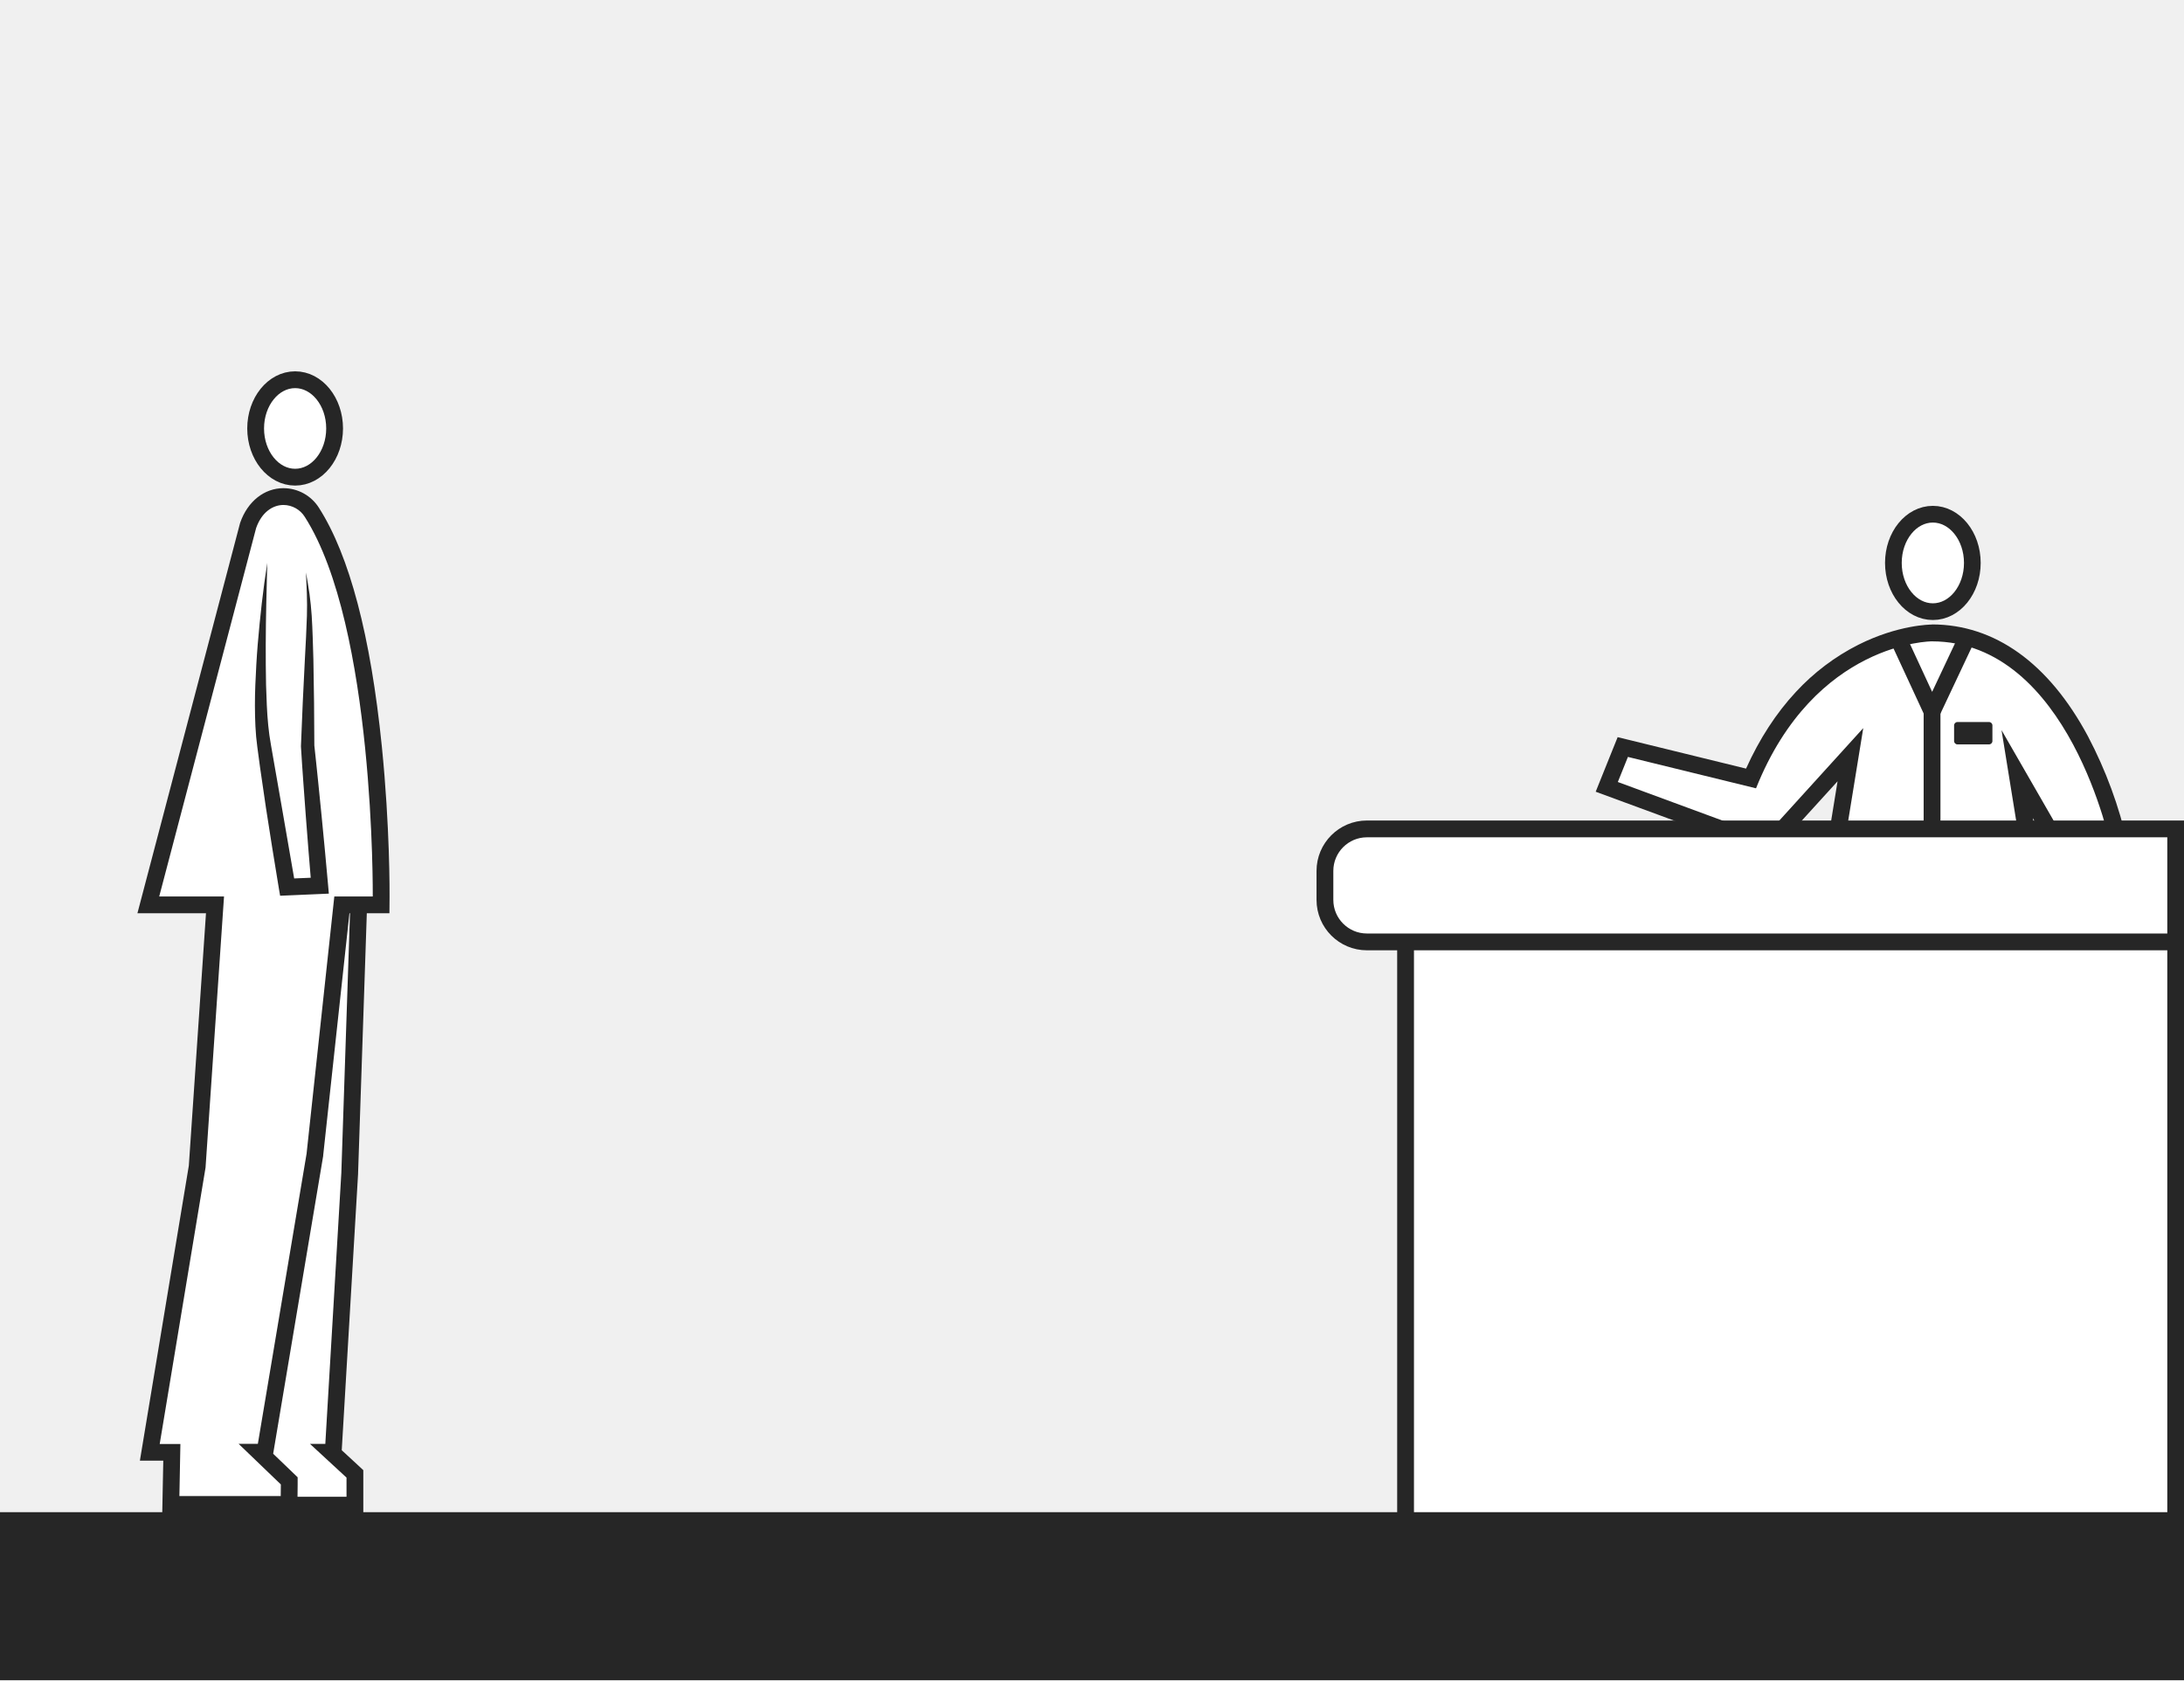
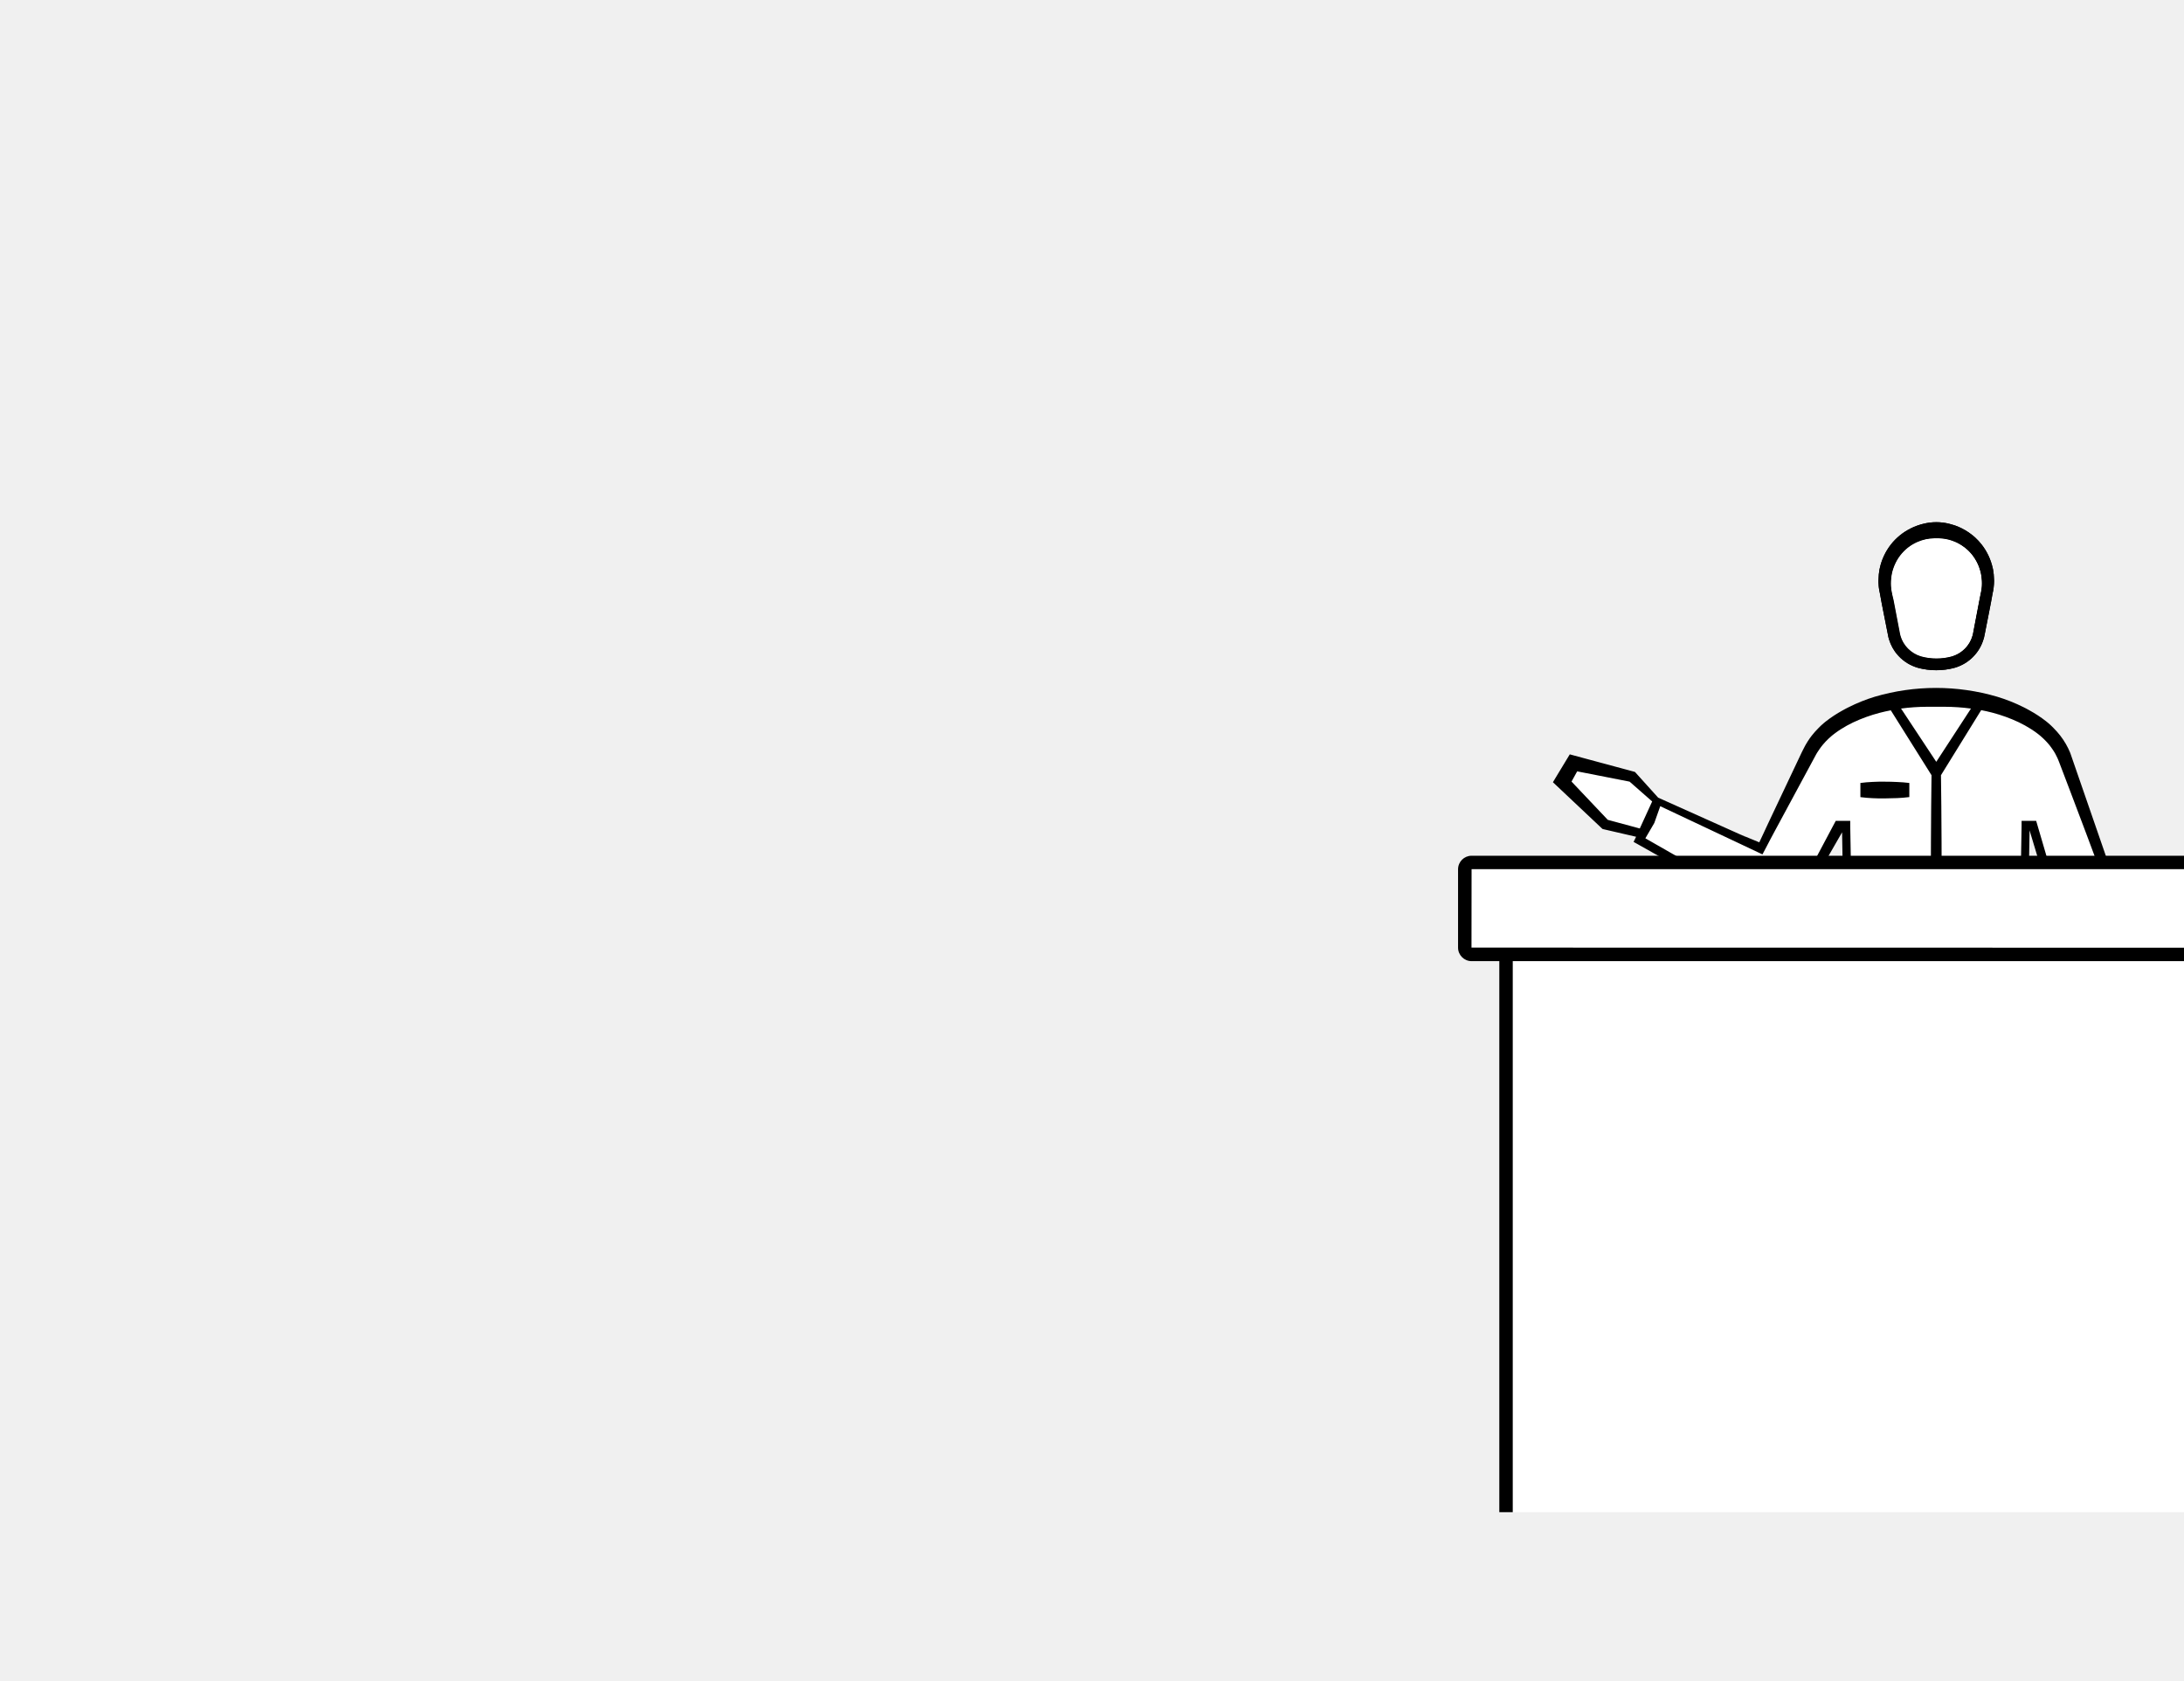
<svg xmlns="http://www.w3.org/2000/svg" id="Capa_1" data-name="Capa 1" viewBox="0 0 1300 1000">
  <defs>
-     <style>.cls-1,.cls-3,.cls-7{fill:#fff;}.cls-2{fill:#262626;}.cls-3,.cls-4,.cls-5,.cls-6,.cls-7{stroke:#262626;}.cls-3,.cls-4,.cls-5,.cls-7{stroke-miterlimit:10;}.cls-3{stroke-width:9.94px;}.cls-4{fill:#b4b4b4;stroke-width:8px;}.cls-5,.cls-6{fill:none;}.cls-5{stroke-width:10.11px;}.cls-6{stroke-linecap:round;stroke-linejoin:round;}.cls-6,.cls-7{stroke-width:10px;}</style>
+     <style>.cls-1{fill:#fff;}</style>
  </defs>
-   <path class="cls-1" d="M1184.05,975.62l0-31.65H1171.2l-20.78-260.25L1128.92,944h-12.67l-.23,31.65h-75.11l.19-12.6,22.08-19h-4.82l29.28-325.5H1073.9l27.53-169.31-49.37,54.37-95.63-35.19L966,444.61l76.29,18.69c18.67-43.9,46.15-65.07,66.2-75.13,22.59-11.33,40.69-11.46,41.45-11.46,35.45,0,66,22.09,88.44,63.9a253.47,253.47,0,0,1,23.09,62.65l.34,1.67-40.64,82.18,5.08,31.36h-13.74L1241.75,944h-6.83l24.2,19.1v12.55Zm28.7-440.29,11.41-33.86-23.48-40.77Z" />
-   <path class="cls-2" d="M1149.9,381.71c81.92,0,106.63,122.53,106.63,122.53l-34.24,69.25-6-33,13.32-39.56-38.23-66.4,28.95,178.94H1207L1236.28,939H1220.5l33.62,26.54v5.12h-65.08l0-31.66h-13.26l-25.31-317-26.2,317h-13l-.22,31.66H1046l.08-5.28L1076.64,939h-12.81l29.28-325.49h-13.33l29.3-180.17-58.46,64.38L963,465.42l6-14.92,76.25,18.68c35-87.47,104.66-87.47,104.66-87.47m0-10c-.81,0-20.06.13-43.69,12A131.16,131.16,0,0,0,1069,411.8c-11.77,12.63-21.73,28-29.68,45.65l-68-16.66-8.43-2.06-3.23,8-6,14.92-3.84,9.56,9.66,3.56,87.64,32.25,6.32,2.33,4.54-5L1093.79,465l-23.88,146.86-1.89,11.6h14.15l-28.3,314.61-.71,7.93-13.63,11.76-3.4,2.93-.07,4.49-.08,5.28-.15,10.15H1121l.07-9.93.15-21.72h12.31l.76-9.18,16.06-194.32,15.51,194.29.73,9.21h12.49l0,21.64v10h85.1v-20l-3.8-3-13.26-10.47-.82-9.1-28.3-314.61h14.14l-1.87-11.59-3.88-24,4.93-10,34.23-69.24,1.52-3.07-.68-3.34a258.85,258.85,0,0,0-23.58-64c-23.33-43.53-55.44-66.54-92.85-66.54Zm64.56,142.88L1210,486.87,1218.7,502l-4.24,12.57Z" />
-   <ellipse class="cls-3" cx="1150.51" cy="335.04" rx="23.5" ry="29" />
-   <line class="cls-4" x1="1210.38" y1="617.98" x2="1090.13" y2="617.98" />
-   <line class="cls-5" x1="1211.38" y1="618.97" x2="1088.35" y2="618.97" />
-   <polyline class="cls-6" points="1169.62 382.04 1150.04 423.58 1130.8 382.04" />
-   <line class="cls-6" x1="1150.03" y1="423.58" x2="1150.03" y2="616.03" />
-   <rect class="cls-2" x="1163.16" y="429.72" width="22.81" height="13.31" rx="2" transform="translate(2349.12 872.76) rotate(-180)" />
-   <rect class="cls-7" x="836.65" y="505.61" width="458.41" height="400" transform="translate(2131.71 1411.21) rotate(180)" />
-   <rect class="cls-2" y="900" width="1300" height="100" />
-   <path class="cls-7" d="M813.65,493.34h481.41a0,0,0,0,1,0,0v67.25a0,0,0,0,1,0,0H813.65a25,25,0,0,1-25-25V518.34A25,25,0,0,1,813.65,493.34Z" />
-   <path class="cls-7" d="M152.17,255c0,16,10.52,29,23.5,29s23.5-13,23.5-29-10.52-29-23.5-29S152.17,239,152.17,255Z" />
-   <polygon class="cls-1" points="136.47 895.84 142.21 864.32 130.74 864.27 142.95 671.87 138.82 518.55 214.16 518.55 208.15 698.47 198.34 864.36 197.3 864.36 211.25 877.23 211.25 895.84 136.47 895.84" />
-   <path class="cls-2" d="M209,523.55l-5.83,174.63-9.53,161.18h-9.12l21.74,20.06v11.42H142.46l5.74-31.5-12.14-.05L148,672l-4-148.41h65m10.34-10H133.69l.27,10.27,4,148L126.08,858.66l-.67,10.59,10.61,0h.2l-3.6,19.76-2.14,11.79h85.77V875l-3.22-3-9.61-8.87.19-3.25,9.53-161.18v-.26L219,523.88l.34-10.33Z" />
-   <path class="cls-1" d="M101.68,895.42l.6-31-13.12,0,28.21-170L128,538.55H88.29l59.37-225.71.07-.19c3.76-10.71,11.62-17.11,21-17.11A20.07,20.07,0,0,1,185.67,305c42.06,65.88,41.26,222,41.21,228.6l0,5H203.49l-16,148.76-29.71,177h-3.32l17.78,17.08-.14,14Z" />
-   <path class="cls-2" d="M168.76,300.54a15.11,15.11,0,0,1,12.7,7.15c41.75,65.37,40.42,225.86,40.42,225.86H199L182.49,686.63l-29,172.67H142l25.17,24.19-.07,6.93H106.78l.6-31-12.32,0L122.35,694.9l11-161.35H94.77L152.45,314.3c3.36-9.58,10-13.76,16.31-13.76m0-10c-11.45,0-21.32,7.84-25.75,20.45l-.13.38-.1.39L85.1,531l-3.3,12.54h40.81L112.4,693.74l-27.21,164-1.92,11.61,11.76,0h2.16l-.41,20.83-.2,10.2H177l.1-9.9.07-6.93,0-4.32-3.11-3-11.46-11,.72-4.32,29-172.66.05-.29,0-.3L208,543.55H231.8l.08-9.92c0-1.66.28-41.22-4.61-89.5-6.64-65.66-19.22-113.38-37.38-141.83a25.07,25.07,0,0,0-21.13-11.76Z" />
-   <path class="cls-1" d="M159.09,335s-7.12,74-2.17,107,14,86,14,86l19.41-.83L183.1,444c1.41-82.29,1.73-78.76-1-103.32" />
-   <path class="cls-2" d="M159.09,335c-.41,16.22-.86,32.4-.91,48.56,0,8.07,0,16.14.19,24.19.11,4,.28,8,.45,12s.46,8,.84,11.94c.2,2,.42,3.93.69,5.88s.58,3.82.94,5.84l2.08,11.94,4.18,23.9,8.29,47.82L170.71,523l19.41-.81-4.74,5.39q-.9-10.39-1.71-20.79L182.05,486l-1.52-20.81-.73-10.4-.66-10.42,0-.3v-.11l1.07-25.84,1.27-25.83c.48-8.6.93-17.21,1.21-25.79s-.17-17.15-.56-25.79q1.15,6.38,2.1,12.79c.59,4.29,1,8.62,1.31,13,.54,8.65.74,17.29,1,25.91l.4,25.88.17,25.85v-.41L188.21,454l1.08,10.38,2.09,20.76,2,20.77q1,10.4,1.9,20.78l.46,5.17-5.2.23-19.4.84-4.4.19L166,528.8q-4-24-7.69-48-1.83-12-3.51-24.06c-.56-4-1.12-8-1.62-12.06-.26-2-.52-4.11-.71-6.18s-.32-4.15-.43-6.21c-.39-8.25-.39-16.42-.06-24.57s.77-16.26,1.44-24.36C154.79,367.18,156.56,351.05,159.09,335Z" />
+   <polygon class="cls-1" points="1052.73 501.55 1052.13 502.69 1053.94 499.16 1053.95 499.15 1055.52 496.25 1055.52 496.26 1052.73 501.55" />
+   <polygon class="cls-1" points="1079.63 451.55 1071.08 467.39 1079.64 451.5 1080.7 449.56 1079.63 451.55" />
+   <polygon class="cls-1" points="1080.97 449.03 1081.2 448.65 1080.97 449.06 1080.71 449.53 1080.97 449.03" />
+   <polygon class="cls-1" points="1102.99 559.31 1100.75 578.67 1098.94 595.39 1100.75 578.59 1102.99 559.24 1103.02 559.03 1102.99 559.31" />
+   <path class="cls-1" d="M1118.3,475.16c-1.22-.05-2.43-.06-3.64-.13-2.43-.12-4.86-.29-7.28-.63V466c2.42-.34,4.85-.51,7.28-.63,1.21-.07,2.42-.09,3.64-.13l3.64,0c2.42,0,4.85.06,7.28.18s4.85.29,7.28.62v8.39c-2.43.32-4.85.5-7.28.61s-4.86.17-7.28.18Z" />
+   <path class="cls-1" d="M1081.21,448.62c.15-.26.31-.54.48-.8-.16.29-.33.57-.49.83Z" />
+   <path class="cls-1" d="M1257.45,540.54a18,18,0,0,1-.1,2.65l-.46,3L1255,558.44l-3.76,24.44-1.26,8.17-2.51,16.28-1.49,9.15-2,12.45-.23,1.39h-6.36l1,2.44.07.14.55,1.32,3.48,8.28,5.41,12.89,0,.1,6.17,14.67-3.17,1.9-2.06-2-4.29-4.06-16.78-16,0,0-1.79-12.45-.82-5.73.1-1.91,4.4-81.54h0l0-.54-.15-.48-10.3-33.57,0-.14-7.34-25.12v-.05h-8.62l-.06,3.14L1203,508.4l-.39,16.76c-.12,5.59-.31,11.19-.47,16.77l-.5,16.77v.22l0,.32,2.24,19.35L1206,598l2.16,19.36,1.59,13.1.74,6.1.09,1.77.91,17.23q.49,9.62,1.07,19.24c.72,12.84,1.67,25.66,2,38.52l2.91,77.11.75,19.27c.15,3.22.16,6.43.24,9.65l.2,9.65.63,31.44h-41.92l-1.14-13.32-1-11.36-.4-4.72-.23-2.89-1.07-13.49c0-.44-.07-.88-.1-1.32s-.07-1-.12-1.47-.07-.76-.12-1.13a.66.66,0,0,0,0-.14l-.32-2.67-.15-1.24-1-8.08-1.9-16.18L1166.18,750l0-.13q-1.19-10.92-2.37-21.83l-.48-4.56q-.64-6-1.26-12c-.37-3.59-.74-7.19-1.1-10.78-.26-2.6-.51-5.21-.77-7.82s-.5-5.21-.74-7.82l-.26-2.71v-.1h-13.72l-.28,2.81c-2,21.64-4.36,43.22-6.71,64.81l-3.68,32.36-1.9,16.18-1,8.08-.48,4c-.16,1.34-.23,2.7-.35,4.06l-1.29,16.23-1.37,16.23-1.14,13.32h-41.93L1086,829l.13-6.85.06-2.66c0-.28,0-.56,0-.84,0-2.18.08-4.36.14-6.54,0-.75,0-1.51.08-2.27l.75-19.28,2.92-77.12q.12-4.83.35-9.64c.12-2.65.26-5.31.41-8l.18-3.21.54-8.91c.18-3,.36-5.95.52-8.92.17-2.75.33-5.51.49-8.26q.3-5.44.58-10.88v-.1l.9-17.2.09-1.8,2.33-19.11-1.58,13,54.85-3.34-.22-19.15-.14-21.37-.12-42.74.12-42.74.14-21.37.21-18.43-24.24-38.62c-2.26.43-4.51.93-6.73,1.51a91.26,91.26,0,0,0-15.72,5.7,70.09,70.09,0,0,0-7.23,4c-1.15.74-2.28,1.49-3.34,2.3-.42.31-.83.61-1.21.92v0l-.2.14c-.24.2-.47.38-.67.56l-.42.36-.5.45c-.33.29-.71.62-1,.89a40.36,40.36,0,0,0-3.36,3.55,34,34,0,0,0-2.13,2.81l-.07.11c-.43.6-.85,1.21-1.23,1.84a0,0,0,0,1,0,0c.38-.64.8-1.25,1.23-1.85a.34.34,0,0,1,.07-.11,33.6,33.6,0,0,1,2.14-2.81,38.78,38.78,0,0,1,3.36-3.55c.27-.26.66-.59,1-.88l.5-.46.42-.36.66-.55.2-.14,0,0c.38-.31.79-.62,1.21-.93,1.06-.8,2.18-1.56,3.33-2.29a70.28,70.28,0,0,1,7.23-4,90.43,90.43,0,0,1,15.72-5.7,113.28,113.28,0,0,1,28.18-3.53c.5,0,1,0,1.49,0h7.71q.75,0,1.5,0a113.34,113.34,0,0,1,28.18,3.53,90.33,90.33,0,0,1,15.71,5.7,67.27,67.27,0,0,1,7.23,4c.87.55,1.74,1.13,2.57,1.73l.77.56.62.47.62.49h0l.08.05.12.09.64.52.43.36.49.46,0,0,.51.45.26.23.19.17c.31.29.62.59.91.89q1.31,1.29,2.49,2.7c.26.31.52.63.77.95s.49.64.73,1a34.56,34.56,0,0,1,2,3c.16.27.31.54.46.81.43.8.83,1.61,1.2,2.44.18.36.33.74.48,1.11l.23.58.24.64,1,2.62,2,5.24,4,10.5,7.94,21c.78,2.05,1.56,4.11,2.32,6.17,4.51,12,8.93,24,13.42,36l.1.34A16.48,16.48,0,0,1,1257.45,540.54Z" />
+   <path d="M1186.88,344.42c0-.85-.06-1.73-.15-2.6l-.4-2.85c0-.23-.09-.46-.15-.68l-.07-.28a35.07,35.07,0,0,0-6.55-13.89,32.39,32.39,0,0,0-3.86-4.19h0c-.47-.43-1-.85-1.46-1.26h0c-.75-.61-1.53-1.19-2.34-1.75h0a37.1,37.1,0,0,0-4.28-2.5,36.15,36.15,0,0,0-3.55-1.53h0l-.93-.32q-1.39-.46-2.82-.81a31.45,31.45,0,0,0-15.5,0c-1,.23-1.91.5-2.83.81l-.93.32a34,34,0,0,0-3.56,1.52,34.62,34.62,0,0,0-12,9.71,35,35,0,0,0-6.55,13.9v.06l-.05.21a6.27,6.27,0,0,0-.16.68l-.4,2.85c-.09.88-.12,1.76-.15,2.61,0,.4,0,.81-.05,1.21s0,.67,0,1c0,.6.06,1.21.11,1.82a.88.88,0,0,1,0,.17l.09.88c0,.17.05.34.07.51,0,.33.1.65.15,1,0,.15,0,.3.07.45l.32,1.5.06.32c.61,3.52,1.32,7.11,2,10.58l.76,3.82,2.3,11.64v0l.22.79c.07.24.14.49.22.73a25.34,25.34,0,0,0,1.84,4.34l.4.71c.4.68.82,1.33,1.27,2,.31.43.63.86,1,1.27s.67.79,1,1.16c0,0,0,0,0,0a25.27,25.27,0,0,0,5.48,4.45,26,26,0,0,0,5.72,2.54c1.09.32,2.07.54,3,.72s1.91.36,2.9.49a43,43,0,0,0,10.79,0c1-.13,2-.3,2.91-.49s1.88-.4,3-.72a26.15,26.15,0,0,0,5.71-2.54,25.34,25.34,0,0,0,8.76-8.88,25.78,25.78,0,0,0,2.46-5.79l.21-.74.46-2.2,2.61-13.27c.69-3.49,1.4-7.09,2-10.64l.37-1.79c.11-.6.2-1.22.28-1.91a34.05,34.05,0,0,0,.25-3.85C1186.91,345.22,1186.9,344.83,1186.88,344.42Zm-54.07,37.94c-.21-.36-.4-.72-.58-1.1a20.54,20.54,0,0,1-.83-2c-.13-.35-.24-.71-.34-1.07l-.16-.57v0l-3-15.64-.92-4.81c-.15-.91-.35-1.82-.54-2.7,0-.22-.1-.43-.14-.65-.1-.43-.19-.87-.27-1.31,0-.23-.09-.45-.13-.68l-.2-1.26,0-.3a.13.13,0,0,0,0-.06c-.05-.46-.11-.93-.14-1.41v0a28.44,28.44,0,0,1,0-3c0-.37.08-.77.11-1.18.05-.64.1-1.23.19-1.83l.43-2.25h0c0-.13.07-.27.11-.42l.09-.26c.13-.48.27-.95.43-1.42a24.93,24.93,0,0,1,1.42-3.44,26.86,26.86,0,0,1,3.69-5.58,25.79,25.79,0,0,1,9.37-6.87,25.5,25.5,0,0,1,9.88-2.14l.55,0h2.39a25.65,25.65,0,0,1,7.31,1.26c.78.26,1.54.55,2.3.88.46.2.92.42,1.37.64h0a28.22,28.22,0,0,1,2.57,1.49,25.33,25.33,0,0,1,3.46,2.68,23.47,23.47,0,0,1,1.95,2.05,27.16,27.16,0,0,1,4,6.26,7.22,7.22,0,0,1,.31.69c.2.45.38.9.54,1.37h0c.25.69.47,1.4.66,2.11l.09.27c0,.15.08.29.11.43l.43,2.26c.09.58.14,1.18.19,1.81,0,.41.07.81.11,1.23a27.64,27.64,0,0,1,0,3c0,.51-.09,1-.16,1.52l-.24,1.56c-.15.88-.35,1.77-.54,2.62s-.39,1.8-.54,2.72l-3.91,20.5-.14.51a19.12,19.12,0,0,1-1.75,4.19,18.29,18.29,0,0,1-6.33,6.4,18.49,18.49,0,0,1-4.17,1.85c-.78.23-1.68.43-2.3.55s-1.55.29-2.43.41a36.22,36.22,0,0,1-9,0c-.87-.12-1.66-.26-2.43-.41-.61-.12-1.52-.32-2.29-.55a18.31,18.31,0,0,1-7.75-4.67A17.21,17.21,0,0,1,1132.81,382.36Z" />
+   <path class="cls-1" d="M1125.51,348.74c0,.5.09,1,.16,1.51l.25,1.57c.14.88.34,1.77.53,2.62s.4,1.8.55,2.7l3.89,20.47.16.56a18.84,18.84,0,0,0,1.75,4.18,18.18,18.18,0,0,0,10.5,8.25c.77.23,1.67.43,2.29.55s1.56.29,2.43.41a36.14,36.14,0,0,0,9,0c.88-.12,1.68-.25,2.44-.41s1.52-.32,2.3-.55a18.65,18.65,0,0,0,4.17-1.84,17.74,17.74,0,0,0,8.07-10.59l.15-.52,3.91-20.5c.15-.91.35-1.82.54-2.71s.39-1.75.54-2.62l.24-1.57c.07-.5.12-1,.15-1.51a25.6,25.6,0,0,0,.06-3c0-.41-.08-.82-.11-1.23,0-.63-.1-1.23-.19-1.8l-.43-2.27c0-.14-.08-.28-.11-.42a2.31,2.31,0,0,1-.1-.28,26.77,26.77,0,0,0-5.53-10.43,26.1,26.1,0,0,0-19-9l-1.41,0h-1.53a26.1,26.1,0,0,0-19.24,9,27,27,0,0,0-5.54,10.44,2.76,2.76,0,0,1-.08.27l-.12.41-.42,2.25c-.1.6-.14,1.2-.2,1.83,0,.41-.06.82-.1,1.18A28.51,28.51,0,0,0,1125.51,348.74Z" />
+   <polygon class="cls-1" points="983.44 477 976.07 493.09 957 487.94 935.43 465.17 938.79 459.08 969.99 465.2 983.44 477" />
+   <path class="cls-1" d="M1103,559l0,.28-2.24,19.36-1.81,16.72-.29,2.65-2.16,19.37-1.58,13,54.85-3.34-.22-19.15-.14-21.37-.12-42.74.12-42.74.14-21.37.21-18.43-24.24-38.62c-2.26.43-4.51.93-6.73,1.51a91.26,91.26,0,0,0-15.72,5.7,70.09,70.09,0,0,0-7.23,4c-1.15.74-2.28,1.49-3.34,2.3-.42.31-.83.61-1.21.92v0l-.2.14c-.24.2-.47.38-.67.56l-.42.36-.5.45c-.33.29-.71.62-1,.89a40.36,40.36,0,0,0-3.36,3.55,34,34,0,0,0-2.13,2.81l-.07.11c-.43.6-.85,1.21-1.23,1.84-.16.29-.33.57-.49.83l-.23.41-.26.47v0l-1.07,2-8.55,15.84,0,0-14.83,27.5-.71,1.32h0l-2.79,5.29-.6,1.14-.28.54-2.78,5.28L1048,508l-10.09-4.79-.86-.41-48.85-23.06-3.54,10-5.32,9.12,33.89,19.38,18,10.31,9,5.16,4.51,2.57,2.25,1.29,1.06.6.07,0c.36.18.6.3,1,.46a16.67,16.67,0,0,0,5,1.28,17,17,0,0,0,3.7-.08,12.51,12.51,0,0,0,1.36-.25,0,0,0,0,1,0,0l.55-.13a16.48,16.48,0,0,0,7.55-4.43,16.82,16.82,0,0,0,2.12-2.7l0-.06,23.26-43.77h8.63l0,3.14.29,16.77.4,16.77c.07,2.78.14,5.55.22,8.33v.06q.13,4.17.25,8.32V542l.5,16.77V559Zm4.36-93c2.42-.34,4.85-.51,7.28-.63,1.21-.07,2.42-.09,3.64-.13l3.64,0c2.42,0,4.85.06,7.28.18s4.85.29,7.28.62v8.39c-2.43.32-4.85.5-7.28.61s-4.86.17-7.28.18l-3.64,0c-1.22-.05-2.43-.06-3.64-.13-2.43-.12-4.86-.29-7.28-.63Z" />
+   <path d="M1136.5,466v8.39c-2.43.32-4.85.5-7.28.61s-4.86.17-7.28.18l-3.64,0c-1.22-.05-2.43-.06-3.64-.13-2.43-.12-4.86-.29-7.28-.63V466c2.42-.34,4.85-.51,7.28-.63,1.21-.07,2.42-.09,3.64-.13l3.64,0c2.42,0,4.85.06,7.28.18S1134.07,465.68,1136.5,466Z" />
+   <path d="M1263.27,670.64h0L1250,646.47l-3.73-6.77-3-5.48,0-.07,2,0,1,0h.74l.31-1.74,2.79-15.39,1.64-9,4.27-24.41,4.29-24.41,2.14-12.21c.16-1,.35-2,.52-3.07a21,21,0,0,0,.2-3.54,21.77,21.77,0,0,0-1.36-6.94l.1.31-29.62-85.63a43.62,43.62,0,0,0-6-10.38,49.78,49.78,0,0,0-4-4.5c-.36-.36-.7-.67-1-1l-.52-.5-.57-.52c-.38-.36-.76-.68-1.14-1s-.77-.64-1.15-.94a73.21,73.21,0,0,0-9.91-6.51l-2-1.1-1.28-.65-.21-.11a99.63,99.63,0,0,0-15.76-6.26,129.31,129.31,0,0,0-72.74,0A99.14,99.14,0,0,0,1100.2,421l-.22.11-1.28.65-2,1.1a73.74,73.74,0,0,0-9.9,6.51c-.38.3-.76.61-1.15.94s-.76.65-1.14,1l-.57.52-.52.5c-.34.33-.68.64-1,1a48.28,48.28,0,0,0-4,4.5,37.14,37.14,0,0,0-2.26,3.21c-.1.14-.19.28-.28.42a.6.6,0,0,0-.09.15c-.25.4-.49.79-.73,1.2l-.61,1.07c-.38.68-.8,1.47-1.1,2.13l-1,2-7.72,16.32-10.88,23-2.55,5.46-4,8.54-7.71-3.18-.6-.25v.1l-2.9-1.3-.15-.06L987,474.74,973.7,460l-.52-.57-.95-.26-35.06-9.45h0l-2.77-.75-1.61,2.64-6.7,11.06-1.73,2.89,2.42,2.28,26.44,24.92.68.63.71.17L973.82,498h.06l-.5,1-.49,1-.51,1.07.29.17.89-2h.06l-.49,1h0l-.46,1,1.8,1c12.1,6.8,24.2,13.58,36.25,20.46l18.09,10.29,9,5.14,4.52,2.56,2.26,1.29,1.14.65c.39.21.91.45,1.34.64a21.48,21.48,0,0,0,9,1.73,17.37,17.37,0,0,0,2.39-.19c.56-.07,1.11-.17,1.65-.29l.42-.1.23-.05.2,0a21.54,21.54,0,0,0,10-5.71,21.85,21.85,0,0,0,3.48-4.63l2.56-4.52,7.6-13.41,2.65-4.68c2.79-4.92,5.62-9.8,8.45-14.7l.78-1.35.21,11.93v.54l1.19,50.91-10.35,77.1h0v.19l-2.3,38.47-1.15,19.3-.29,4.82c-.08,1.6-.1,3.21-.16,4.82l-.3,9.66-1.24,38.63L1081,790.37l-.54,19.31c-.12,3.23-.1,6.44-.15,9.66l-.08,9.66-.31,31.4h5.42l.63-31.3.14-7,.06-2.66c0-.28,0-.56,0-.84,0-2.18.07-4.36.14-6.54,0-.75,0-1.51.08-2.27l.75-19.28,2.92-77.12q.12-4.83.35-9.64c.12-2.65.26-5.31.41-8l.18-3.21.54-8.91c.18-2.94.36-5.87.52-8.81s.34-5.58.49-8.37q.3-5.44.58-10.88v-.1l.89-17.2h0l116.47,0h0l.9,17.33c.33,6.41.67,12.84,1.07,19.25.72,12.84,1.67,25.67,2,38.53l2.91,77.12.75,19.28c.15,3.22.16,6.43.24,9.65l.2,9.65.63,31.3h5.42l-.31-31.4-.08-9.66c0-3.22,0-6.43-.15-9.66l-.54-19.31-1.08-38.61-1.23-38.63-.31-9.66c-.06-1.61-.08-3.22-.16-4.82l-.29-4.82-1.15-19.3-2.3-38.47v-.19h0l-10.35-77.1,1.19-50.91v-.54l.23-13.1,6.5,21.63,9.81,32.71-2.57,43.75L1219.6,632v.09l0,.13h0l2.34,20.14.07.61.75.87,5.46,5.91,13.38,14.5,4.77,5.19,1,1.09,2.19,2.38,15.11-9.78ZM957,487.94l-21.57-22.77,3.36-6.09L970,465.2,983.44,477l-7.37,16.09Zm137.91,142.5,1.58-13,2.16-19.37.29-2.65,1.81-16.72,2.24-19.36,0-.28v-.26l-.5-16.77v-.07q-.12-4.15-.25-8.32v-.06c-.09-2.78-.17-5.55-.22-8.33l-.4-16.77-.29-16.77,0-3.14h-8.63l-23.26,43.77,0,.06a16.82,16.82,0,0,1-2.12,2.7,16.48,16.48,0,0,1-7.55,4.43l-.55.13a0,0,0,0,0,0,0,12.51,12.51,0,0,1-1.36.25,17,17,0,0,1-3.7.08,16.67,16.67,0,0,1-5-1.28c-.36-.16-.6-.28-1-.46l-.07,0-1.06-.6-2.25-1.29-4.51-2.57-9-5.16-18-10.31-33.89-19.38,5.32-9.12,3.54-10L1037,502.8l.86.41L1048,508l1.08.51,2.78-5.28.28-.54.6-1.14,1.2-2.33h0l1.59-2.95h0l.71-1.32,14.83-27.5,0,0,8.55-15.84,1.07-2v0l.26-.47.23-.41c.16-.26.33-.54.49-.83.38-.63.8-1.24,1.23-1.84l.07-.11a34,34,0,0,1,2.13-2.81,40.36,40.36,0,0,1,3.36-3.55c.29-.27.67-.6,1-.89l.5-.45.42-.36c.2-.18.43-.36.67-.56l.2-.14v0c.38-.31.79-.61,1.21-.92,1.06-.81,2.19-1.56,3.34-2.3a70.09,70.09,0,0,1,7.23-4,91.26,91.26,0,0,1,15.72-5.7c2.22-.58,4.47-1.08,6.73-1.51l24.24,38.62-.21,18.43-.14,21.37-.12,42.74.12,42.74.14,21.37.22,19.15Zm36.66-208.74a119.87,119.87,0,0,1,15.4-1.05h10.7a120.1,120.1,0,0,1,15.53,1.06l-20.66,31.7Zm71.76,66.84,0,3.14-.29,16.77-.39,16.77c-.13,5.59-.32,11.19-.48,16.78l-.5,16.77V559l0,.32,2.24,19.36L1206,598l2.16,19.37,1.58,13h0c-11.74-.74-44.36-2.69-54.42-3.3l.23-19.17.14-21.37.12-42.74-.12-42.74-.14-21.37-.21-18.31,23.94-38.72q3.33.63,6.61,1.49a91.26,91.26,0,0,1,15.72,5.7,70.09,70.09,0,0,1,7.23,4c.86.55,1.72,1.12,2.54,1.7l.8.6.59.43.62.49h0l.08.05.12.09c.24.2.47.38.67.56l.43.36.46.42,0,0,.51.45.26.23.22.21.88.85q1.31,1.29,2.49,2.7c.26.31.52.63.77.95s.49.64.73,1a34.56,34.56,0,0,1,2,3c.16.27.31.54.46.81.45.81.86,1.64,1.24,2.48.17.37.32.74.47,1.11l.23.58.25.63,1,2.62,2,5.25,4,10.51,7.94,21q1.17,3.08,2.32,6.17c4.51,12,8.94,24,13.42,36l.1.33a16.31,16.31,0,0,1,1.14,5.09,16.65,16.65,0,0,1-.09,2.64l-.45,3-1.89,12.22L1251.29,583l-1.26,8.17-2.51,16.29-1.49,9.15-2,12.36h0l-10.5-1.08-8,.8,4.33-80.19h0l0-.53-.16-.48-10.3-33.59,0-.14L1212,488.54ZM1251,672.16l-2.06-2-4.29-4.08-16.81-16v-.08l-1.77-12.38-.49-3.44h13.46l3.51,8.38,5.38,12.79,0,.1,6.17,14.67,0,.09Zm-75.79,163.56-.4-4.72-.23-2.89-1-13.35c0-.48-.08-1-.12-1.46s-.07-1-.12-1.47-.07-.76-.12-1.13l-.33-2.81-.15-1.24-1-8.08-1.9-16.18L1166.18,750q-1.2-11-2.39-22l-.48-4.56q-.64-6-1.26-12c-.37-3.59-.74-7.19-1.1-10.78-.26-2.6-.51-5.21-.77-7.82l-.72-7.71-.28-2.82h-13.72l-.28,2.82c-2,21.64-4.36,43.23-6.72,64.83l-3.68,32.37-1.9,16.18-1,8.08-.49,4.05c-.16,1.34-.23,2.71-.34,4.06l-1.3,16.24-1.37,16.24-1.12,13.16h6l3.92-45c.13-1.35.22-2.7.38-4l.51-4.05,1-8.07,2-16.15,4.1-32.29,7-54.88,7,54.88,4.11,32.29,2,16.15,1,8.07.5,4.05c.17,1.34.26,2.69.39,4l3.92,45h6l-1.12-13.16Z" />
+   <path d="M1051.21,492.74s0,0,0,.05l2.55-5.46Z" />
+   <path d="M1186.9,344.43c0-.86-.06-1.74-.15-2.61l-.4-2.84c0-.24-.1-.46-.15-.69l-.07-.28a35.07,35.07,0,0,0-6.55-13.89c-.13-.16-.27-.3-.39-.46-.39-.48-.79-1-1.21-1.42l-.46-.5c-.58-.62-1.19-1.23-1.82-1.81h0c-.47-.44-1-.86-1.46-1.26h0c-.75-.62-1.53-1.2-2.34-1.75h0a34.88,34.88,0,0,0-4.27-2.51,33.11,33.11,0,0,0-3.56-1.52h0l-.93-.32q-1.39-.46-2.82-.81a31.45,31.45,0,0,0-15.5,0c-1,.23-1.91.5-2.83.81l-.93.32a34,34,0,0,0-3.56,1.52,34.62,34.62,0,0,0-12,9.71,35,35,0,0,0-6.55,13.9v.06l-.06.22c0,.11,0,.22-.08.33a3.4,3.4,0,0,0-.07.34l-.4,2.85c-.09.88-.12,1.76-.15,2.61,0,.4,0,.81-.05,1.21s0,.67,0,1c0,.6.06,1.21.11,1.82a.88.88,0,0,1,0,.17c0,.29.06.59.1.88l.06.51c0,.33.1.65.15,1,0,.15,0,.3.08.45l.31,1.5.06.32c.61,3.52,1.32,7.11,2,10.58l.76,3.82,2.31,11.66.22.79c.07.24.14.49.22.73a24.57,24.57,0,0,0,1.84,4.34l.4.71a21.17,21.17,0,0,0,1.27,2c.31.43.63.86,1,1.27s.67.79,1,1.16c0,0,0,0,0,0a24.94,24.94,0,0,0,5.49,4.47,25.94,25.94,0,0,0,5.71,2.54c1.1.33,2.08.54,3,.73s1.92.35,2.92.48a42.89,42.89,0,0,0,10.78,0c1-.13,2-.3,2.92-.48s1.87-.4,3-.73a25.94,25.94,0,0,0,5.71-2.54,25.17,25.17,0,0,0,8.76-8.88,24.9,24.9,0,0,0,2.46-5.79l.22-.74.46-2.2,2.61-13.28c.69-3.48,1.4-7.08,2-10.64l.37-1.79c.11-.6.2-1.22.29-1.91a36.49,36.49,0,0,0,.24-3.85C1186.93,345.23,1186.92,344.83,1186.9,344.43Zm-60.44,10c0-.22-.1-.43-.14-.65-.1-.44-.19-.88-.27-1.31,0-.22-.08-.44-.12-.66l-.21-1.28,0-.3a.13.13,0,0,0,0-.06c-.05-.47-.1-.93-.14-1.41v0a28.44,28.44,0,0,1,0-3c0-.37.08-.77.11-1.18.05-.64.1-1.23.19-1.83l.43-2.25h0a3.17,3.17,0,0,1,.12-.41,2.76,2.76,0,0,0,.08-.27c.13-.48.27-.95.43-1.42a27.68,27.68,0,0,1,1.42-3.44,26.86,26.86,0,0,1,3.69-5.58,25.79,25.79,0,0,1,9.37-6.87,25.5,25.5,0,0,1,9.88-2.14h1.53l.92,0h.49a25.65,25.65,0,0,1,7.31,1.26c.78.25,1.56.55,2.32.88.46.2.91.41,1.35.64h0a26.06,26.06,0,0,1,2.57,1.49,25.33,25.33,0,0,1,3.46,2.68,23.9,23.9,0,0,1,2,2.06,26.49,26.49,0,0,1,4,6.25,7.22,7.22,0,0,1,.31.69c.2.45.38.9.54,1.37h0c.26.69.49,1.4.68,2.11,0,.1,0,.19.08.28a3.31,3.31,0,0,1,.12.42l.43,2.27c.09.58.14,1.17.19,1.81,0,.41.07.81.11,1.22a27.82,27.82,0,0,1,0,3c0,.51-.09,1-.15,1.52l-.25,1.56c-.15.88-.35,1.77-.54,2.63s-.39,1.79-.54,2.71l-3.91,20.51-.15.51a17.76,17.76,0,0,1-1.75,4.18,18.31,18.31,0,0,1-10.49,8.26c-.78.23-1.68.43-2.3.55s-1.56.29-2.44.41a36.22,36.22,0,0,1-9,0c-.87-.12-1.67-.25-2.43-.41-.61-.12-1.52-.32-2.3-.55a18.41,18.41,0,0,1-4.16-1.85,18,18,0,0,1-3.59-2.84,17.21,17.21,0,0,1-2.74-3.57c-.21-.36-.4-.72-.58-1.1a15.3,15.3,0,0,1-.83-2c-.13-.35-.24-.71-.34-1.07l-.16-.57-3-15.66-.92-4.81C1126.85,356.24,1126.65,355.33,1126.46,354.45Z" />
+   <polygon points="1246.59 634.22 1243.25 634.22 1243.21 634.15 1245.25 634.19 1246.21 634.21 1246.59 634.22" />
+   <polygon points="973.13 500.31 973.14 500.32 972.68 501.29 972.66 501.34 972.65 501.34 972.67 501.29 973.56 499.27 973.62 499.28 973.13 500.31" />
+   <polygon points="1036.03 496.7 1038.93 497.9 1038.93 498 1036.03 496.7" />
+   <polygon points="1055.52 496.26 1052.73 501.55 1053.93 499.22 1053.93 499.21 1055.52 496.26" />
+   <path class="cls-1" d="M1300,513.26V900H896.45v-332H875.94a4.06,4.06,0,0,1-4.05-4.06V517.31a4.05,4.05,0,0,1,4.05-4Z" />
+   <path d="M1300,572.05H875.94a8.07,8.07,0,0,1-8.05-8.06V517.31a8.06,8.06,0,0,1,8.05-8H1300v8H875.94L875.89,564l424.11.06Z" />
+   <rect x="892.45" y="566.73" width="8" height="333.27" />
</svg>
